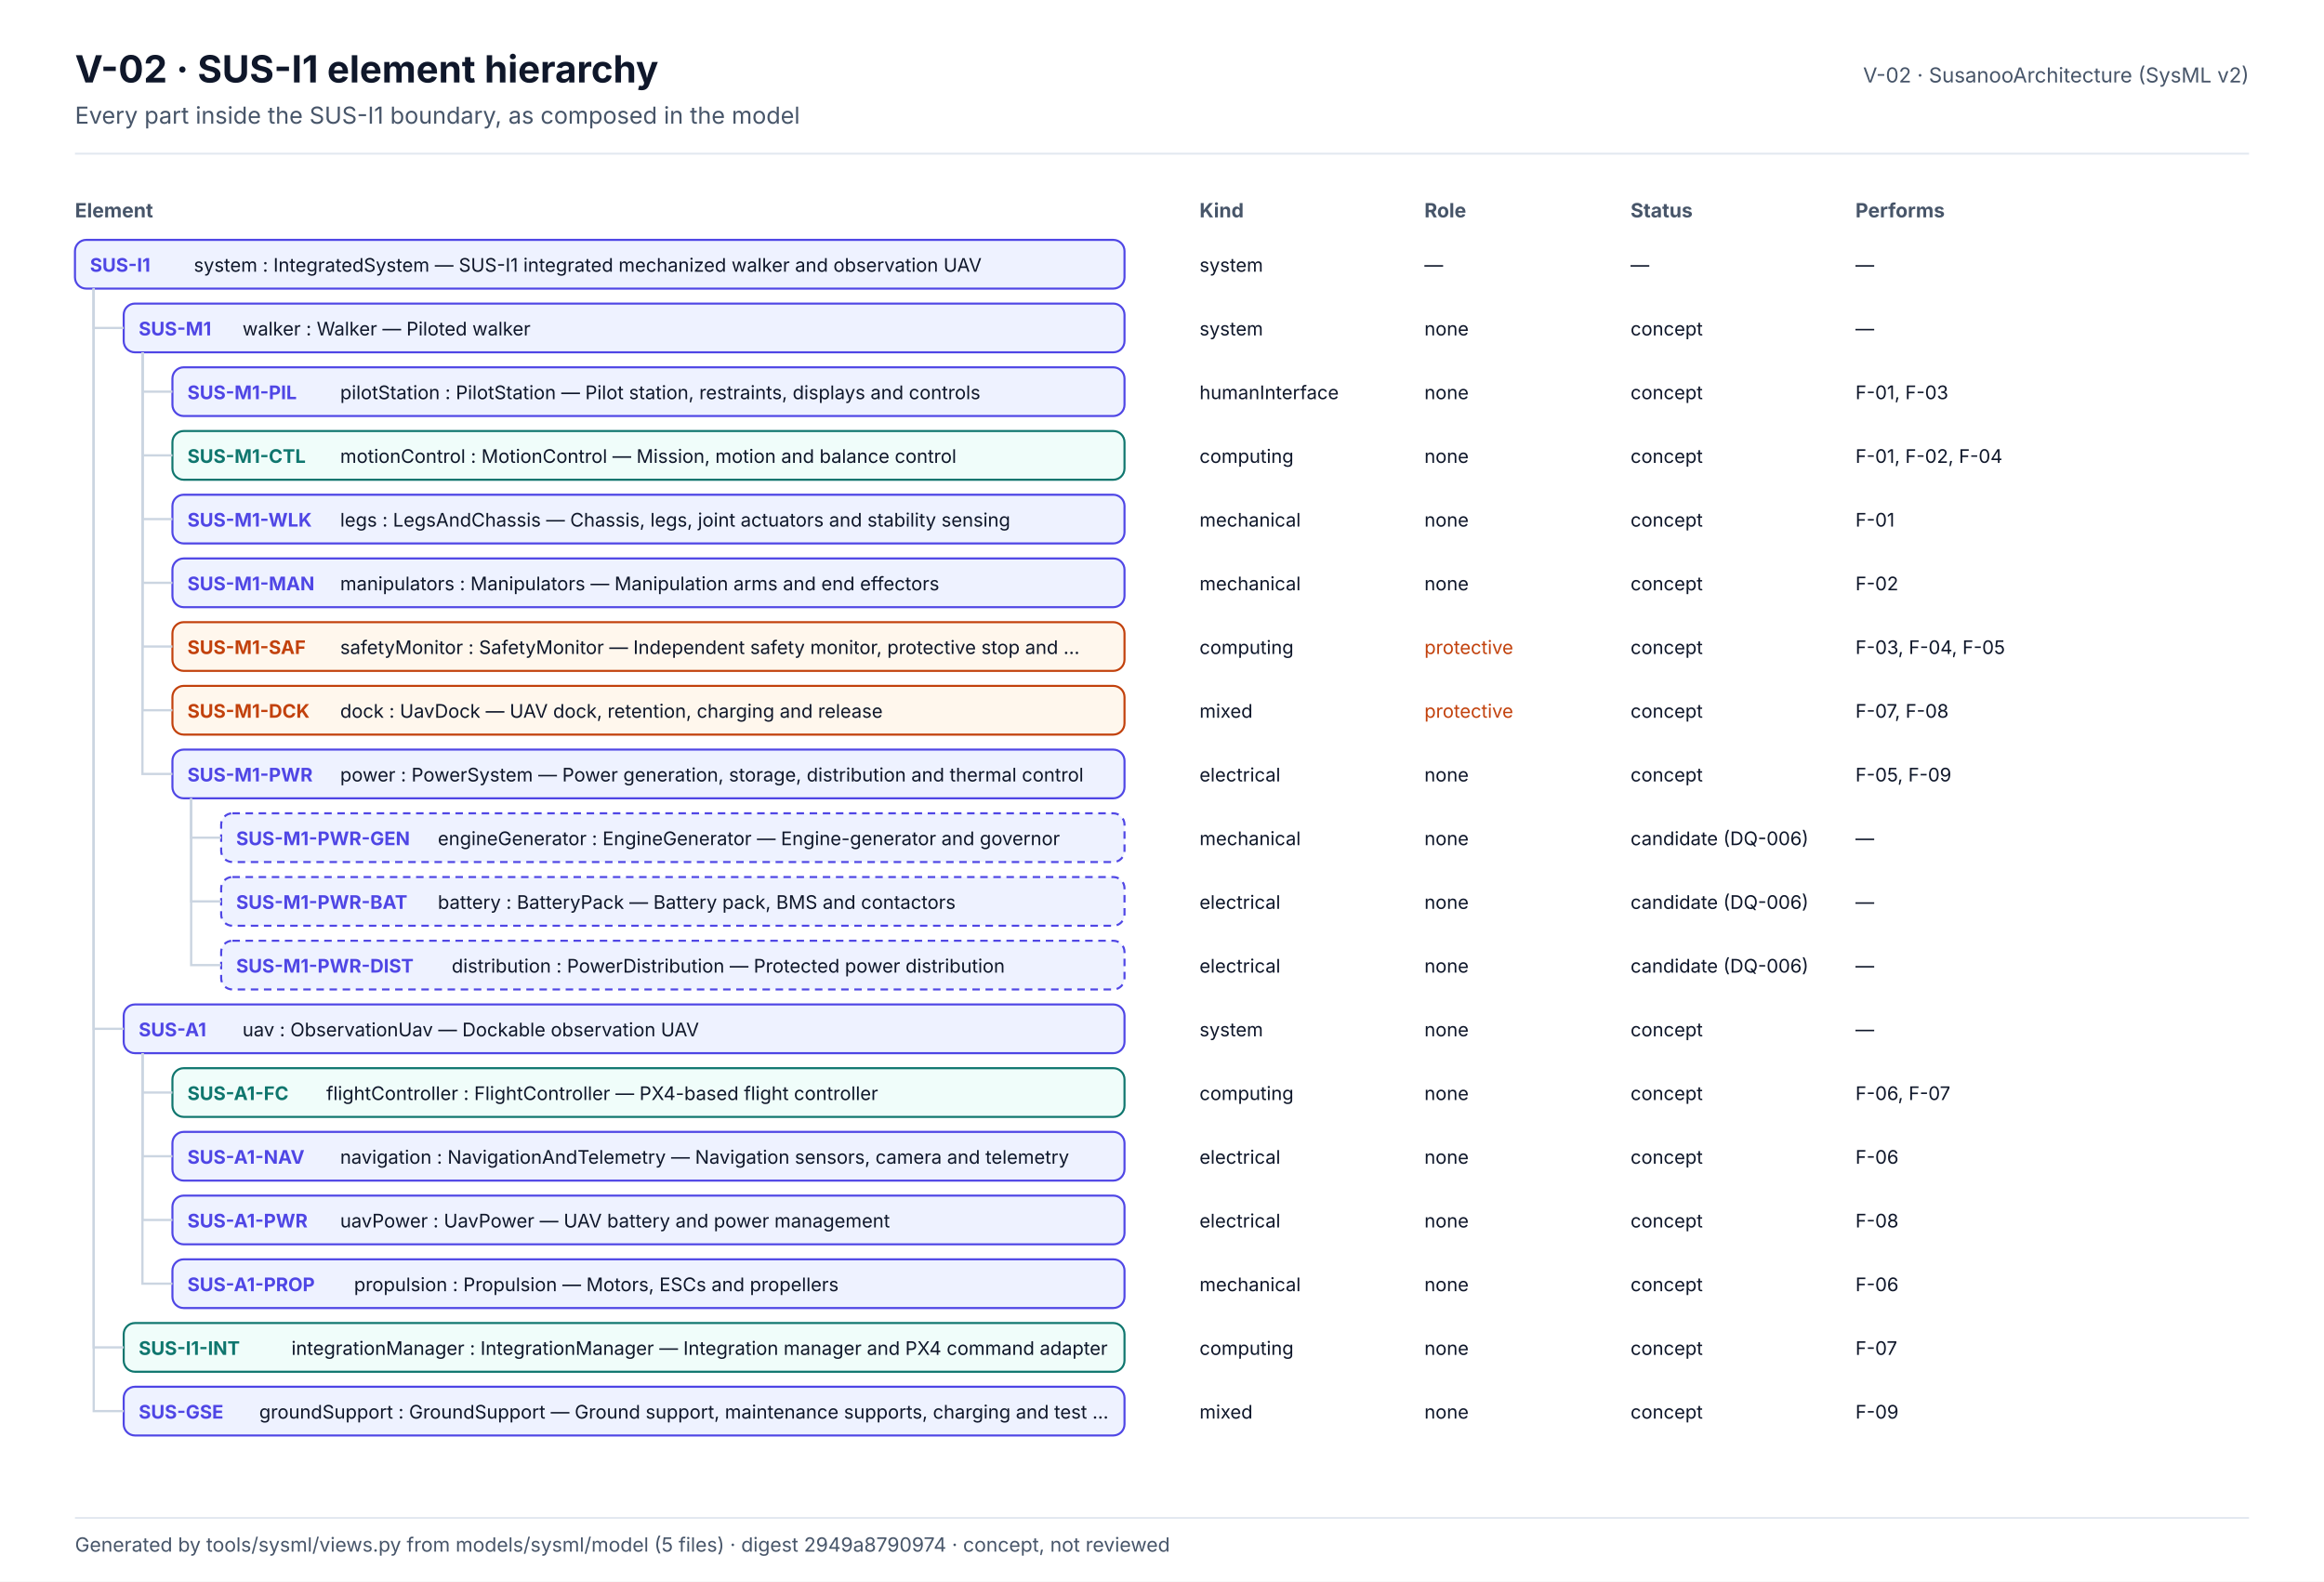
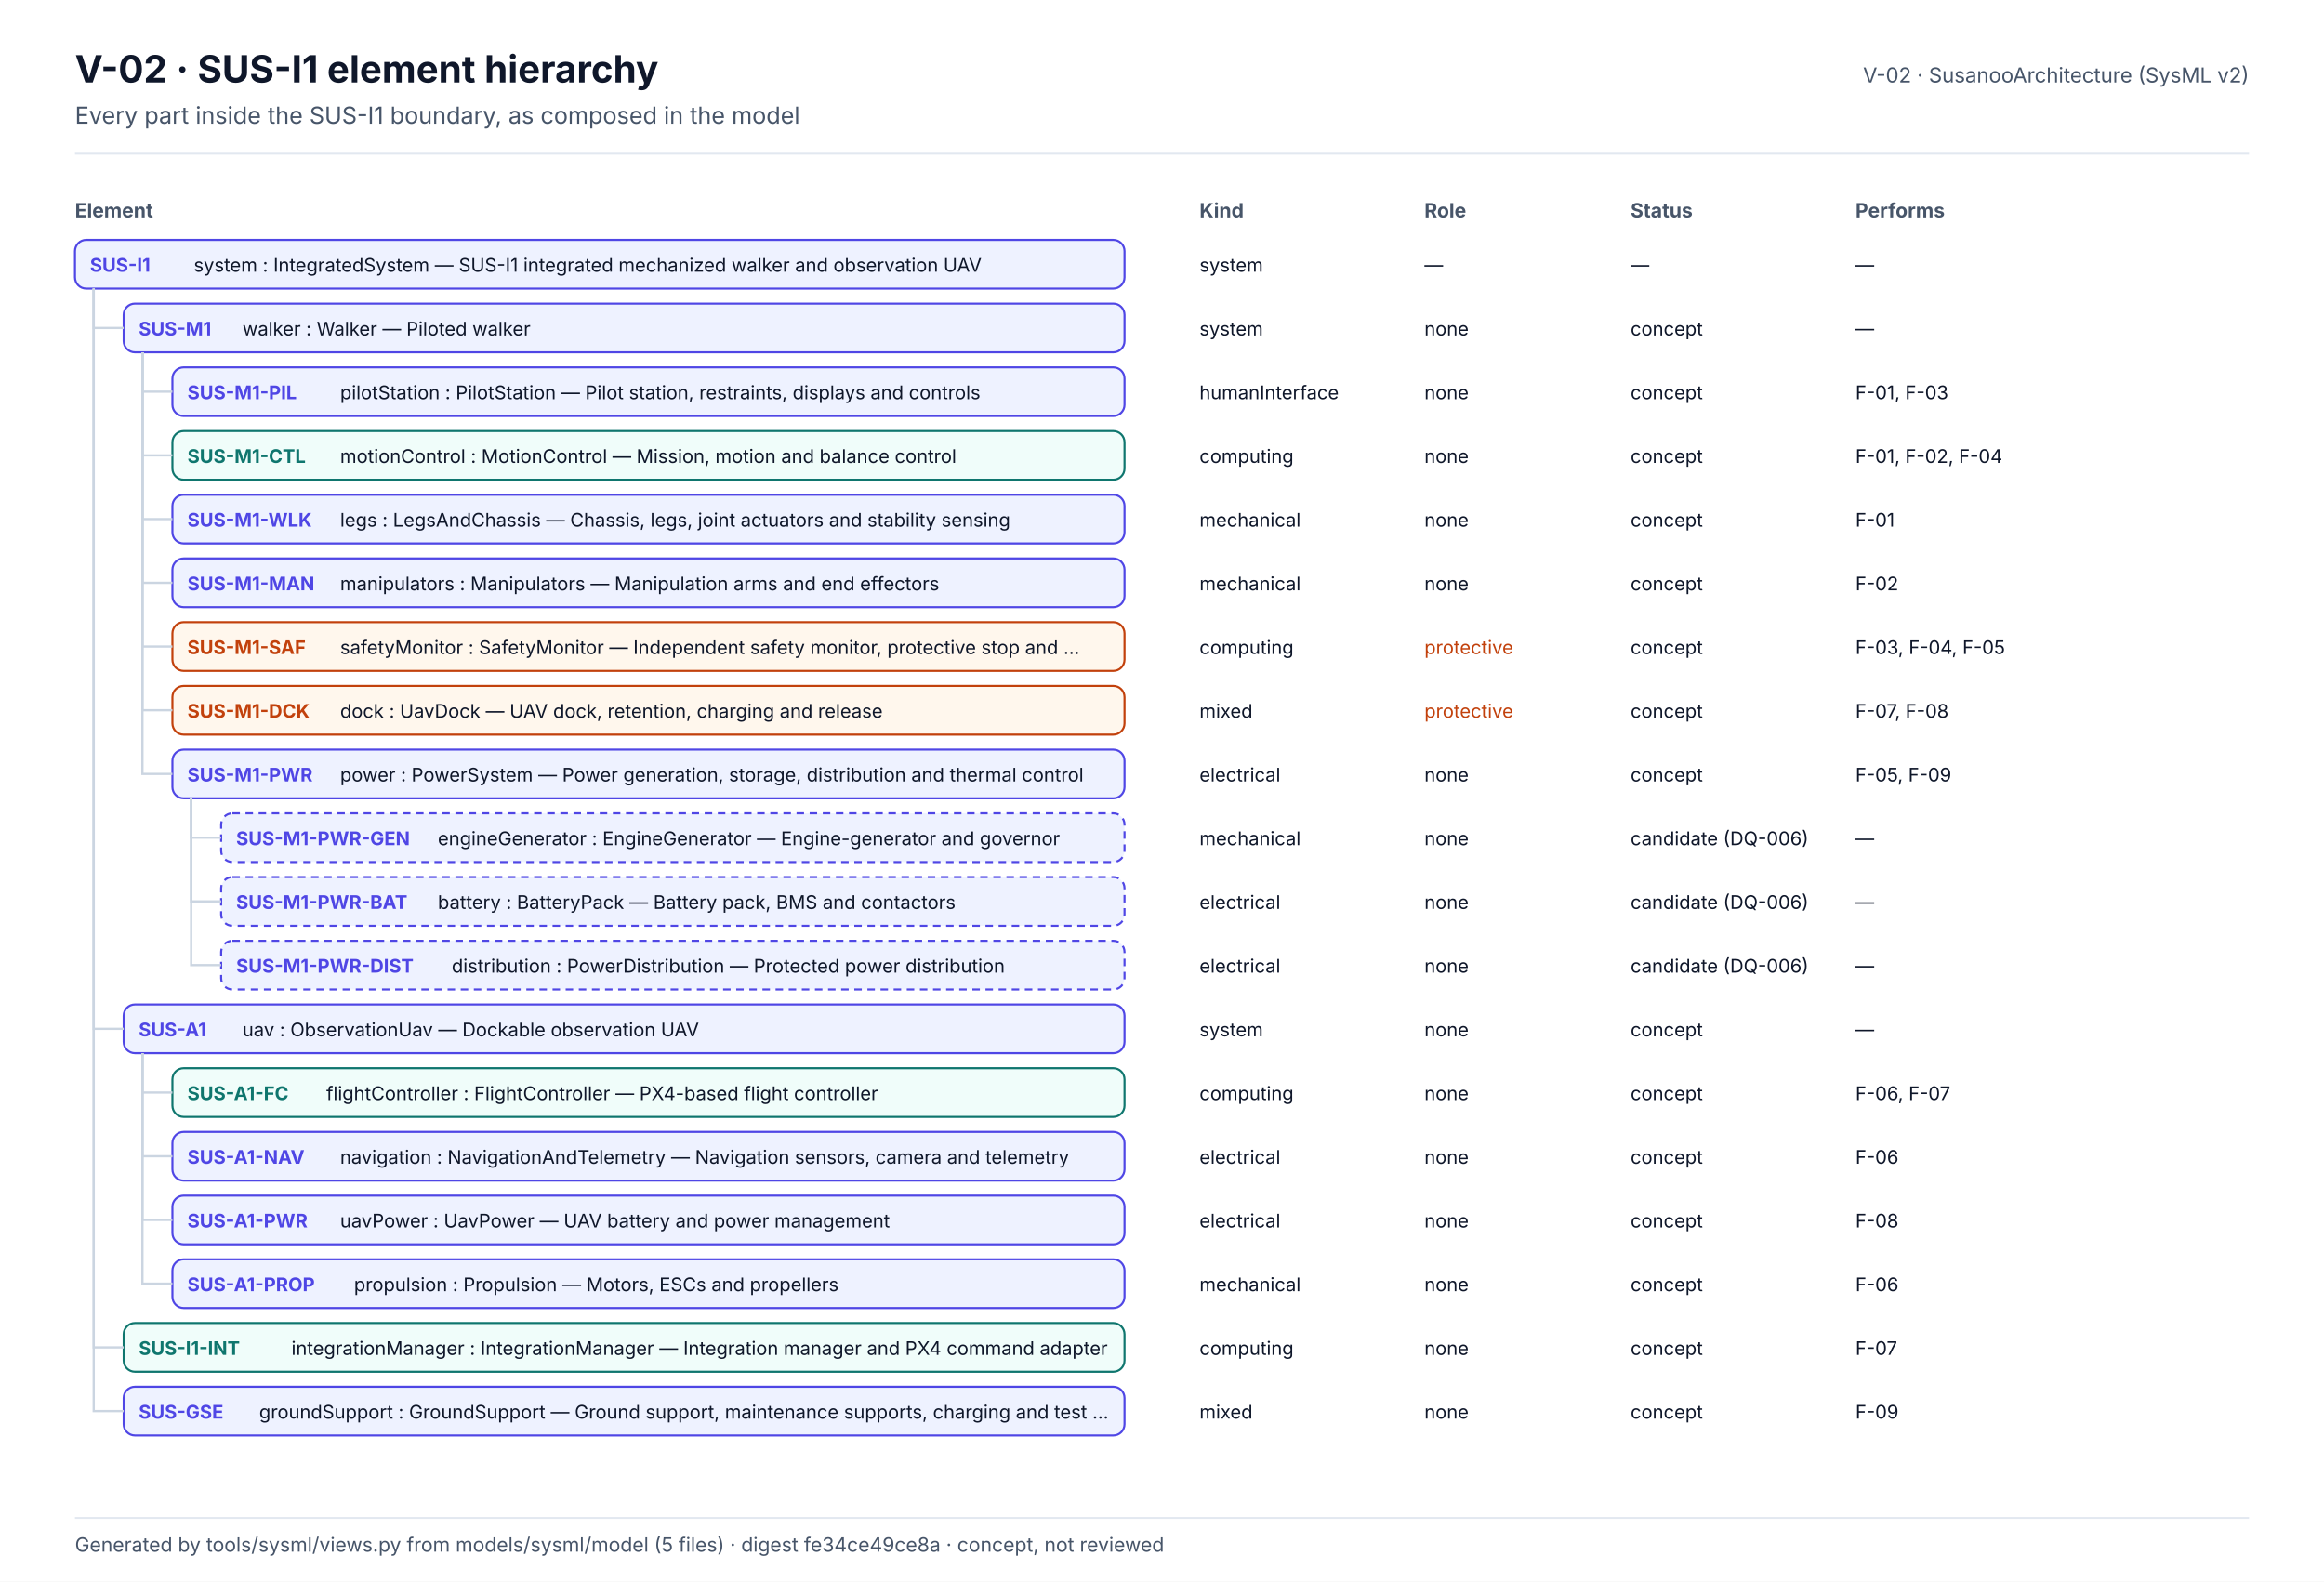
<svg xmlns="http://www.w3.org/2000/svg" width="1240" height="844" viewBox="0 0 1240 844" font-family="Inter, 'Segoe UI', Helvetica, Arial, sans-serif" role="img">
  <defs>
    <marker id="arr" viewBox="0 0 10 10" refX="9" refY="5" markerWidth="7" markerHeight="7" orient="auto-start-reverse">
      <path d="M0,0 L10,5 L0,10 z" fill="#475569" />
    </marker>
  </defs>
  <rect x="0" y="0" width="1240" height="844" rx="0" fill="#FFFFFF" stroke="none" stroke-width="0" />
  <text x="40" y="44" font-size="20" fill="#0F172A" font-weight="700">V-02 · SUS-I1 element hierarchy</text>
  <text x="40" y="66" font-size="12.5" fill="#475569">Every part inside the SUS-I1 boundary, as composed in the model</text>
  <text x="1200" y="44" font-size="11" fill="#475569" text-anchor="end">V-02 · SusanooArchitecture (SysML v2)</text>
  <line x1="40" y1="82" x2="1200" y2="82" stroke="#E2E8F0" stroke-width="1" />
  <text x="40" y="116" font-size="10.5" fill="#475569" font-weight="700">Element</text>
  <text x="640" y="116" font-size="10.5" fill="#475569" font-weight="700">Kind</text>
  <text x="760" y="116" font-size="10.5" fill="#475569" font-weight="700">Role</text>
  <text x="870" y="116" font-size="10.5" fill="#475569" font-weight="700">Status</text>
  <text x="990" y="116" font-size="10.5" fill="#475569" font-weight="700">Performs</text>
  <rect x="40" y="128" width="560" height="26" rx="6" fill="#EEF2FF" stroke="#4F46E5" stroke-width="1.1" />
  <text x="48" y="145" font-size="10" fill="#4F46E5" font-weight="700">SUS-I1</text>
  <text x="103.4" y="145" font-size="10" fill="#0F172A">system : IntegratedSystem — SUS-I1 integrated mechanized walker and observation UAV</text>
  <text x="640" y="145" font-size="10" fill="#0F172A">system</text>
  <text x="760" y="145" font-size="10" fill="#0F172A">—</text>
  <text x="870" y="145" font-size="10" fill="#0F172A">—</text>
  <text x="990" y="145" font-size="10" fill="#0F172A">—</text>
  <rect x="66" y="162" width="534" height="26" rx="6" fill="#EEF2FF" stroke="#4F46E5" stroke-width="1.1" />
  <text x="74" y="179" font-size="10" fill="#4F46E5" font-weight="700">SUS-M1</text>
  <text x="129.4" y="179" font-size="10" fill="#0F172A">walker : Walker — Piloted walker</text>
  <path d="M50,154 V175.0 H66" fill="none" stroke="#CBD5E1" stroke-width="1.2" />
  <text x="640" y="179" font-size="10" fill="#0F172A">system</text>
  <text x="760" y="179" font-size="10" fill="#0F172A">none</text>
  <text x="870" y="179" font-size="10" fill="#0F172A">concept</text>
  <text x="990" y="179" font-size="10" fill="#0F172A">—</text>
  <rect x="92" y="196" width="508" height="26" rx="6" fill="#EEF2FF" stroke="#4F46E5" stroke-width="1.1" />
  <text x="100" y="213" font-size="10" fill="#4F46E5" font-weight="700">SUS-M1-PIL</text>
  <text x="181.5" y="213" font-size="10" fill="#0F172A">pilotStation : PilotStation — Pilot station, restraints, displays and controls</text>
  <path d="M76,188 V209.0 H92" fill="none" stroke="#CBD5E1" stroke-width="1.2" />
  <text x="640" y="213" font-size="10" fill="#0F172A">humanInterface</text>
  <text x="760" y="213" font-size="10" fill="#0F172A">none</text>
  <text x="870" y="213" font-size="10" fill="#0F172A">concept</text>
  <text x="990" y="213" font-size="10" fill="#0F172A">F-01, F-03</text>
  <rect x="92" y="230" width="508" height="26" rx="6" fill="#F0FDFA" stroke="#0F766E" stroke-width="1.1" />
  <text x="100" y="247" font-size="10" fill="#0F766E" font-weight="700">SUS-M1-CTL</text>
  <text x="181.5" y="247" font-size="10" fill="#0F172A">motionControl : MotionControl — Mission, motion and balance control</text>
  <path d="M76,188 V243.0 H92" fill="none" stroke="#CBD5E1" stroke-width="1.2" />
  <text x="640" y="247" font-size="10" fill="#0F172A">computing</text>
  <text x="760" y="247" font-size="10" fill="#0F172A">none</text>
  <text x="870" y="247" font-size="10" fill="#0F172A">concept</text>
  <text x="990" y="247" font-size="10" fill="#0F172A">F-01, F-02, F-04</text>
  <rect x="92" y="264" width="508" height="26" rx="6" fill="#EEF2FF" stroke="#4F46E5" stroke-width="1.1" />
  <text x="100" y="281" font-size="10" fill="#4F46E5" font-weight="700">SUS-M1-WLK</text>
  <text x="181.5" y="281" font-size="10" fill="#0F172A">legs : LegsAndChassis — Chassis, legs, joint actuators and stability sensing</text>
  <path d="M76,188 V277.0 H92" fill="none" stroke="#CBD5E1" stroke-width="1.2" />
  <text x="640" y="281" font-size="10" fill="#0F172A">mechanical</text>
  <text x="760" y="281" font-size="10" fill="#0F172A">none</text>
  <text x="870" y="281" font-size="10" fill="#0F172A">concept</text>
  <text x="990" y="281" font-size="10" fill="#0F172A">F-01</text>
  <rect x="92" y="298" width="508" height="26" rx="6" fill="#EEF2FF" stroke="#4F46E5" stroke-width="1.1" />
  <text x="100" y="315" font-size="10" fill="#4F46E5" font-weight="700">SUS-M1-MAN</text>
  <text x="181.5" y="315" font-size="10" fill="#0F172A">manipulators : Manipulators — Manipulation arms and end effectors</text>
  <path d="M76,188 V311.0 H92" fill="none" stroke="#CBD5E1" stroke-width="1.2" />
  <text x="640" y="315" font-size="10" fill="#0F172A">mechanical</text>
  <text x="760" y="315" font-size="10" fill="#0F172A">none</text>
  <text x="870" y="315" font-size="10" fill="#0F172A">concept</text>
  <text x="990" y="315" font-size="10" fill="#0F172A">F-02</text>
  <rect x="92" y="332" width="508" height="26" rx="6" fill="#FFF7ED" stroke="#C2410C" stroke-width="1.1" />
  <text x="100" y="349" font-size="10" fill="#C2410C" font-weight="700">SUS-M1-SAF</text>
  <text x="181.5" y="349" font-size="10" fill="#0F172A">safetyMonitor : SafetyMonitor — Independent safety monitor, protective stop and …</text>
  <path d="M76,188 V345.0 H92" fill="none" stroke="#CBD5E1" stroke-width="1.2" />
  <text x="640" y="349" font-size="10" fill="#0F172A">computing</text>
  <text x="760" y="349" font-size="10" fill="#C2410C">protective</text>
  <text x="870" y="349" font-size="10" fill="#0F172A">concept</text>
  <text x="990" y="349" font-size="10" fill="#0F172A">F-03, F-04, F-05</text>
  <rect x="92" y="366" width="508" height="26" rx="6" fill="#FFF7ED" stroke="#C2410C" stroke-width="1.1" />
  <text x="100" y="383" font-size="10" fill="#C2410C" font-weight="700">SUS-M1-DCK</text>
  <text x="181.5" y="383" font-size="10" fill="#0F172A">dock : UavDock — UAV dock, retention, charging and release</text>
  <path d="M76,188 V379.0 H92" fill="none" stroke="#CBD5E1" stroke-width="1.2" />
  <text x="640" y="383" font-size="10" fill="#0F172A">mixed</text>
  <text x="760" y="383" font-size="10" fill="#C2410C">protective</text>
  <text x="870" y="383" font-size="10" fill="#0F172A">concept</text>
  <text x="990" y="383" font-size="10" fill="#0F172A">F-07, F-08</text>
  <rect x="92" y="400" width="508" height="26" rx="6" fill="#EEF2FF" stroke="#4F46E5" stroke-width="1.1" />
  <text x="100" y="417" font-size="10" fill="#4F46E5" font-weight="700">SUS-M1-PWR</text>
  <text x="181.5" y="417" font-size="10" fill="#0F172A">power : PowerSystem — Power generation, storage, distribution and thermal control</text>
  <path d="M76,188 V413.0 H92" fill="none" stroke="#CBD5E1" stroke-width="1.2" />
  <text x="640" y="417" font-size="10" fill="#0F172A">electrical</text>
  <text x="760" y="417" font-size="10" fill="#0F172A">none</text>
  <text x="870" y="417" font-size="10" fill="#0F172A">concept</text>
  <text x="990" y="417" font-size="10" fill="#0F172A">F-05, F-09</text>
  <rect x="118" y="434" width="482" height="26" rx="6" fill="#EEF2FF" stroke="#4F46E5" stroke-width="1.1" stroke-dasharray="4 3" />
  <text x="126" y="451" font-size="10" fill="#4F46E5" font-weight="700">SUS-M1-PWR-GEN</text>
  <text x="233.6" y="451" font-size="10" fill="#0F172A">engineGenerator : EngineGenerator — Engine-generator and governor</text>
  <path d="M102,426 V447.0 H118" fill="none" stroke="#CBD5E1" stroke-width="1.2" />
  <text x="640" y="451" font-size="10" fill="#0F172A">mechanical</text>
  <text x="760" y="451" font-size="10" fill="#0F172A">none</text>
  <text x="870" y="451" font-size="10" fill="#0F172A">candidate (DQ-006)</text>
  <text x="990" y="451" font-size="10" fill="#0F172A">—</text>
  <rect x="118" y="468" width="482" height="26" rx="6" fill="#EEF2FF" stroke="#4F46E5" stroke-width="1.1" stroke-dasharray="4 3" />
  <text x="126" y="485" font-size="10" fill="#4F46E5" font-weight="700">SUS-M1-PWR-BAT</text>
  <text x="233.6" y="485" font-size="10" fill="#0F172A">battery : BatteryPack — Battery pack, BMS and contactors</text>
  <path d="M102,426 V481.0 H118" fill="none" stroke="#CBD5E1" stroke-width="1.2" />
  <text x="640" y="485" font-size="10" fill="#0F172A">electrical</text>
  <text x="760" y="485" font-size="10" fill="#0F172A">none</text>
  <text x="870" y="485" font-size="10" fill="#0F172A">candidate (DQ-006)</text>
  <text x="990" y="485" font-size="10" fill="#0F172A">—</text>
  <rect x="118" y="502" width="482" height="26" rx="6" fill="#EEF2FF" stroke="#4F46E5" stroke-width="1.1" stroke-dasharray="4 3" />
  <text x="126" y="519" font-size="10" fill="#4F46E5" font-weight="700">SUS-M1-PWR-DIST</text>
  <text x="241" y="519" font-size="10" fill="#0F172A">distribution : PowerDistribution — Protected power distribution</text>
  <path d="M102,426 V515.0 H118" fill="none" stroke="#CBD5E1" stroke-width="1.2" />
  <text x="640" y="519" font-size="10" fill="#0F172A">electrical</text>
  <text x="760" y="519" font-size="10" fill="#0F172A">none</text>
  <text x="870" y="519" font-size="10" fill="#0F172A">candidate (DQ-006)</text>
  <text x="990" y="519" font-size="10" fill="#0F172A">—</text>
  <rect x="66" y="536" width="534" height="26" rx="6" fill="#EEF2FF" stroke="#4F46E5" stroke-width="1.1" />
  <text x="74" y="553" font-size="10" fill="#4F46E5" font-weight="700">SUS-A1</text>
  <text x="129.4" y="553" font-size="10" fill="#0F172A">uav : ObservationUav — Dockable observation UAV</text>
  <path d="M50,154 V549.0 H66" fill="none" stroke="#CBD5E1" stroke-width="1.2" />
  <text x="640" y="553" font-size="10" fill="#0F172A">system</text>
  <text x="760" y="553" font-size="10" fill="#0F172A">none</text>
  <text x="870" y="553" font-size="10" fill="#0F172A">concept</text>
  <text x="990" y="553" font-size="10" fill="#0F172A">—</text>
  <rect x="92" y="570" width="508" height="26" rx="6" fill="#F0FDFA" stroke="#0F766E" stroke-width="1.1" />
  <text x="100" y="587" font-size="10" fill="#0F766E" font-weight="700">SUS-A1-FC</text>
  <text x="174.1" y="587" font-size="10" fill="#0F172A">flightController : FlightController — PX4-based flight controller</text>
  <path d="M76,562 V583.0 H92" fill="none" stroke="#CBD5E1" stroke-width="1.2" />
  <text x="640" y="587" font-size="10" fill="#0F172A">computing</text>
  <text x="760" y="587" font-size="10" fill="#0F172A">none</text>
  <text x="870" y="587" font-size="10" fill="#0F172A">concept</text>
  <text x="990" y="587" font-size="10" fill="#0F172A">F-06, F-07</text>
  <rect x="92" y="604" width="508" height="26" rx="6" fill="#EEF2FF" stroke="#4F46E5" stroke-width="1.1" />
  <text x="100" y="621" font-size="10" fill="#4F46E5" font-weight="700">SUS-A1-NAV</text>
  <text x="181.5" y="621" font-size="10" fill="#0F172A">navigation : NavigationAndTelemetry — Navigation sensors, camera and telemetry</text>
  <path d="M76,562 V617.0 H92" fill="none" stroke="#CBD5E1" stroke-width="1.2" />
  <text x="640" y="621" font-size="10" fill="#0F172A">electrical</text>
  <text x="760" y="621" font-size="10" fill="#0F172A">none</text>
  <text x="870" y="621" font-size="10" fill="#0F172A">concept</text>
  <text x="990" y="621" font-size="10" fill="#0F172A">F-06</text>
  <rect x="92" y="638" width="508" height="26" rx="6" fill="#EEF2FF" stroke="#4F46E5" stroke-width="1.1" />
  <text x="100" y="655" font-size="10" fill="#4F46E5" font-weight="700">SUS-A1-PWR</text>
  <text x="181.5" y="655" font-size="10" fill="#0F172A">uavPower : UavPower — UAV battery and power management</text>
  <path d="M76,562 V651.0 H92" fill="none" stroke="#CBD5E1" stroke-width="1.2" />
  <text x="640" y="655" font-size="10" fill="#0F172A">electrical</text>
  <text x="760" y="655" font-size="10" fill="#0F172A">none</text>
  <text x="870" y="655" font-size="10" fill="#0F172A">concept</text>
  <text x="990" y="655" font-size="10" fill="#0F172A">F-08</text>
  <rect x="92" y="672" width="508" height="26" rx="6" fill="#EEF2FF" stroke="#4F46E5" stroke-width="1.1" />
  <text x="100" y="689" font-size="10" fill="#4F46E5" font-weight="700">SUS-A1-PROP</text>
  <text x="188.9" y="689" font-size="10" fill="#0F172A">propulsion : Propulsion — Motors, ESCs and propellers</text>
  <path d="M76,562 V685.0 H92" fill="none" stroke="#CBD5E1" stroke-width="1.2" />
  <text x="640" y="689" font-size="10" fill="#0F172A">mechanical</text>
  <text x="760" y="689" font-size="10" fill="#0F172A">none</text>
  <text x="870" y="689" font-size="10" fill="#0F172A">concept</text>
  <text x="990" y="689" font-size="10" fill="#0F172A">F-06</text>
  <rect x="66" y="706" width="534" height="26" rx="6" fill="#F0FDFA" stroke="#0F766E" stroke-width="1.1" />
  <text x="74" y="723" font-size="10" fill="#0F766E" font-weight="700">SUS-I1-INT</text>
  <text x="155.5" y="723" font-size="10" fill="#0F172A">integrationManager : IntegrationManager — Integration manager and PX4 command adapter</text>
  <path d="M50,154 V719.0 H66" fill="none" stroke="#CBD5E1" stroke-width="1.2" />
  <text x="640" y="723" font-size="10" fill="#0F172A">computing</text>
  <text x="760" y="723" font-size="10" fill="#0F172A">none</text>
  <text x="870" y="723" font-size="10" fill="#0F172A">concept</text>
  <text x="990" y="723" font-size="10" fill="#0F172A">F-07</text>
  <rect x="66" y="740" width="534" height="26" rx="6" fill="#EEF2FF" stroke="#4F46E5" stroke-width="1.1" />
  <text x="74" y="757" font-size="10" fill="#4F46E5" font-weight="700">SUS-GSE</text>
  <text x="138.3" y="757" font-size="10" fill="#0F172A">groundSupport : GroundSupport — Ground support, maintenance supports, charging and test …</text>
  <path d="M50,154 V753.0 H66" fill="none" stroke="#CBD5E1" stroke-width="1.2" />
  <text x="640" y="757" font-size="10" fill="#0F172A">mixed</text>
  <text x="760" y="757" font-size="10" fill="#0F172A">none</text>
  <text x="870" y="757" font-size="10" fill="#0F172A">concept</text>
  <text x="990" y="757" font-size="10" fill="#0F172A">F-09</text>
  <line x1="40" y1="810" x2="1200" y2="810" stroke="#E2E8F0" stroke-width="1" />
-   <text x="40" y="828" font-size="10.5" fill="#475569">Generated by tools/sysml/views.py from models/sysml/model (5 files) · digest 2949a8790974 · concept, not reviewed</text>
+   <text x="40" y="828" font-size="10.5" fill="#475569">Generated by tools/sysml/views.py from models/sysml/model (5 files) · digest fe34ce49ce8a · concept, not reviewed</text>
</svg>
